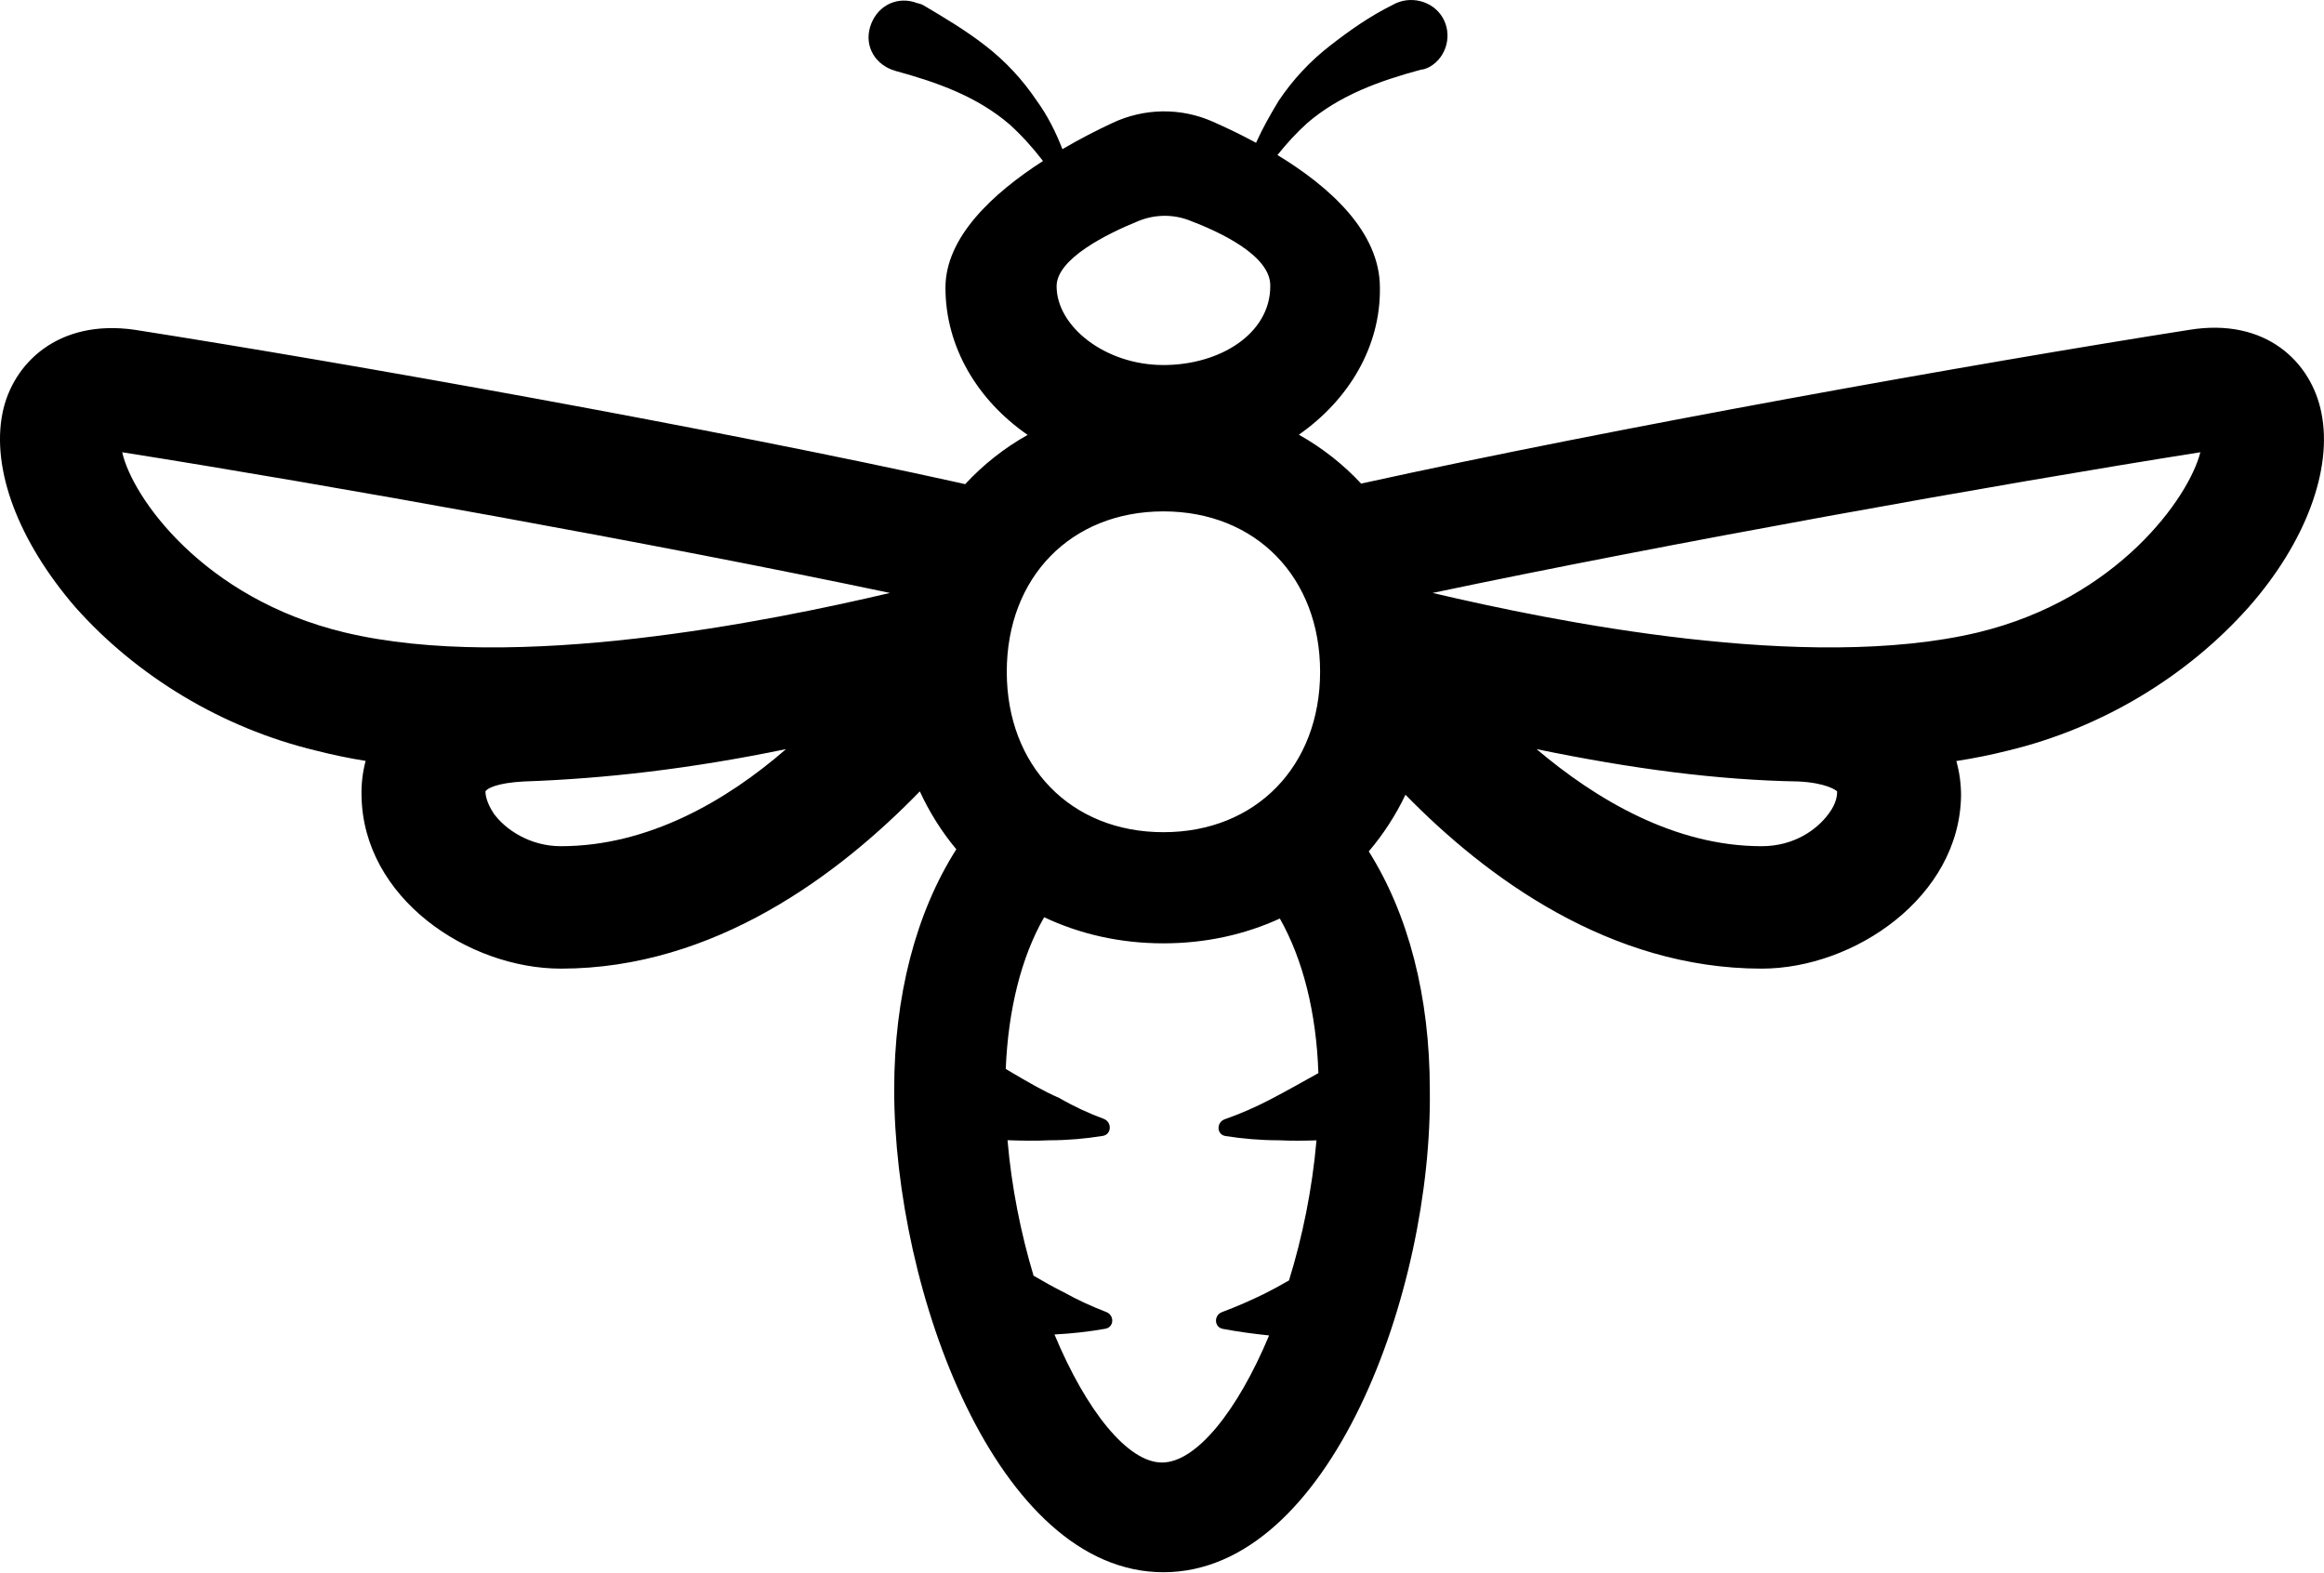
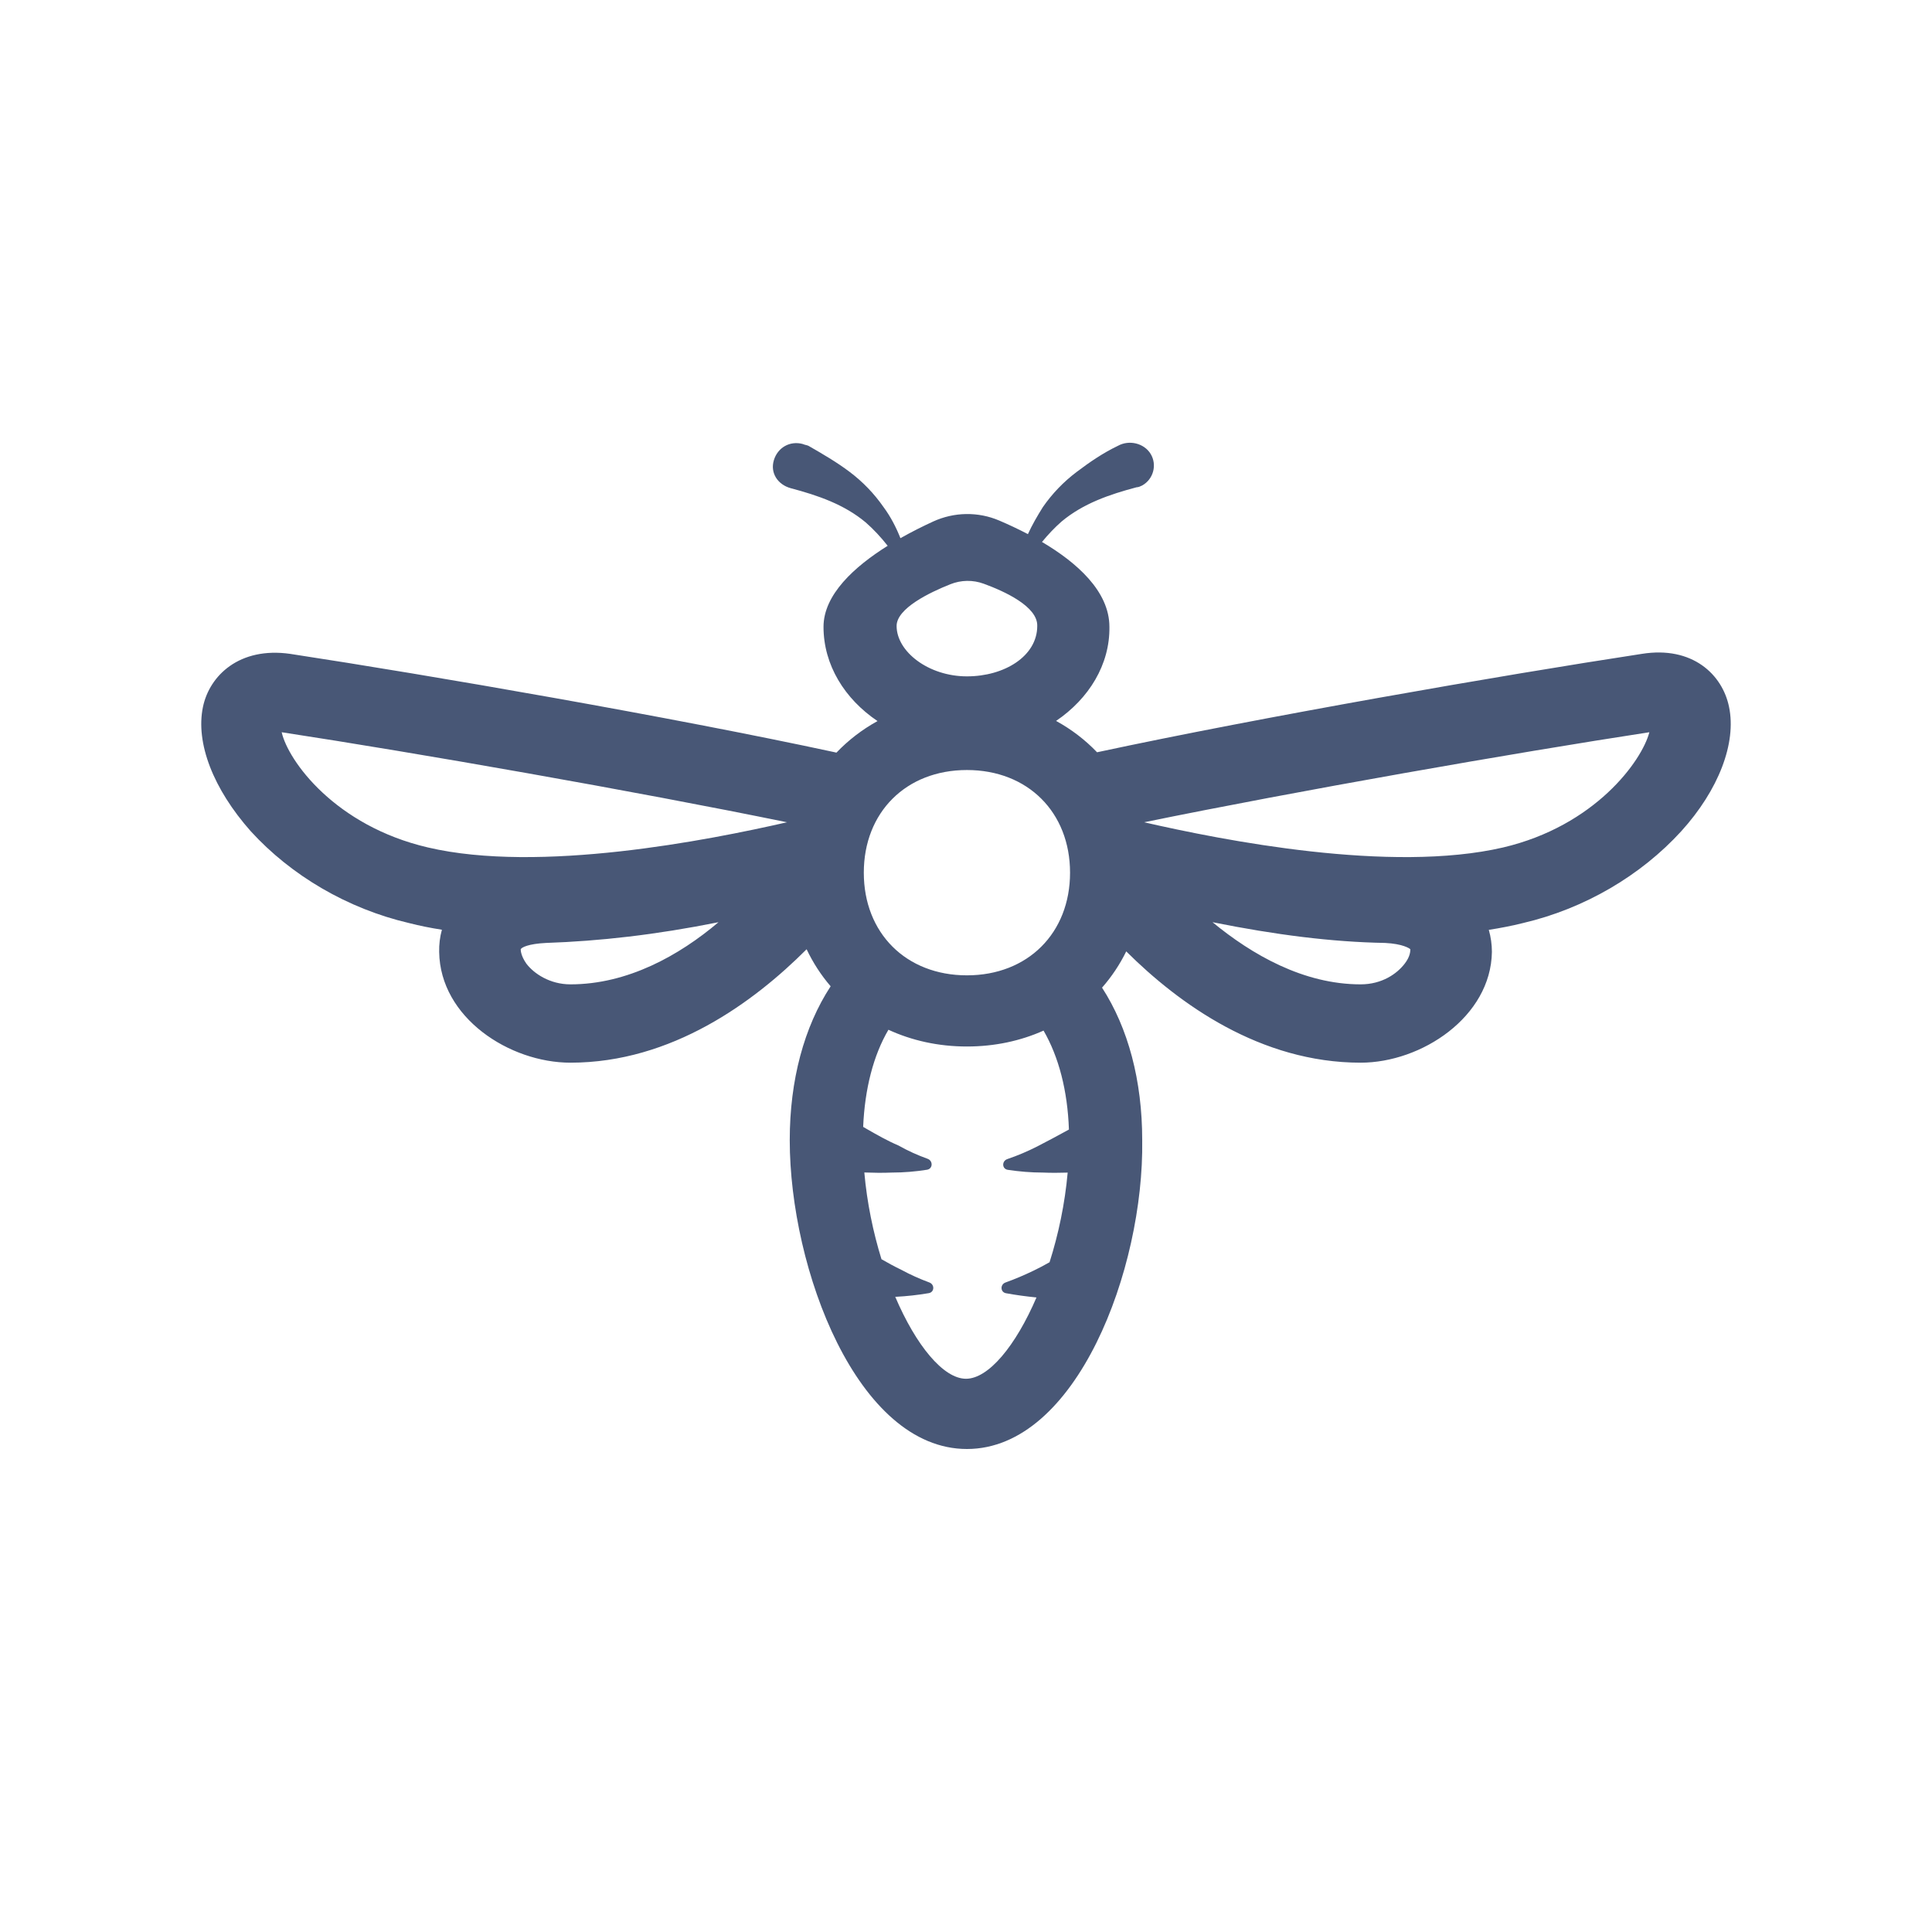
- <svg xmlns="http://www.w3.org/2000/svg" id="svg835" version="1.1" fill="none" viewBox="0 0 34 23" height="23" width="34">
-   <defs id="defs839" />
-   <path style="fill:#000000;fill-opacity:1" id="path833" fill="#485776" d="M20.188 4.208C20.188 3.391 19.453 2.732 18.689 2.268C18.825 2.097 18.971 1.939 19.125 1.8C19.605 1.388 20.188 1.182 20.793 1.018C20.834 1.018 20.876 0.997 20.918 0.977C21.168 0.832 21.251 0.503 21.105 0.256C20.959 0.009 20.626 -0.073 20.376 0.071C20.042 0.236 19.751 0.441 19.459 0.668C19.167 0.894 18.917 1.162 18.709 1.471C18.585 1.675 18.47 1.879 18.376 2.089C18.152 1.967 17.934 1.864 17.739 1.778C17.269 1.571 16.735 1.581 16.27 1.801C16.05 1.904 15.798 2.032 15.543 2.182C15.447 1.933 15.325 1.69 15.166 1.471C14.958 1.162 14.708 0.894 14.416 0.668C14.124 0.441 13.812 0.256 13.499 0.071C13.478 0.061 13.457 0.055 13.437 0.05C13.416 0.045 13.395 0.04 13.374 0.03C13.082 -0.053 12.812 0.112 12.728 0.4C12.645 0.688 12.812 0.956 13.103 1.038C13.707 1.203 14.291 1.409 14.77 1.82C14.945 1.978 15.108 2.159 15.259 2.355C14.523 2.829 13.832 3.47 13.832 4.208C13.832 5.079 14.303 5.856 15.034 6.362C14.691 6.555 14.384 6.798 14.12 7.083C14.101 7.078 14.081 7.073 14.062 7.069C10.436 6.266 5.122 5.319 1.975 4.825C0.85 4.661 0.183 5.319 0.037 6.04C-0.129 6.863 0.267 7.913 1.1 8.88C1.996 9.889 3.247 10.65 4.622 10.98C4.856 11.04 5.099 11.091 5.349 11.131C5.305 11.297 5.285 11.468 5.289 11.638C5.31 13.141 6.852 14.17 8.206 14.17C10.459 14.17 12.284 12.784 13.457 11.577C13.599 11.885 13.778 12.169 13.991 12.424C13.401 13.351 13.082 14.567 13.082 15.94C13.082 18.884 14.583 23 17.021 23C19.459 23 20.959 18.884 20.918 15.94C20.918 14.578 20.605 13.376 20.025 12.455C20.237 12.206 20.418 11.928 20.562 11.626C21.736 12.828 23.546 14.17 25.773 14.17C27.128 14.17 28.67 13.12 28.69 11.638C28.69 11.469 28.668 11.299 28.621 11.133C28.88 11.093 29.133 11.042 29.378 10.98C30.753 10.65 32.004 9.889 32.9 8.88C33.733 7.934 34.129 6.863 33.962 6.04C33.817 5.299 33.15 4.64 32.025 4.826C28.878 5.32 23.585 6.266 19.938 7.069C19.93 7.071 19.922 7.073 19.914 7.075C19.65 6.792 19.343 6.55 19.002 6.359C19.733 5.849 20.2 5.069 20.188 4.208ZM18.724 13.437C18.214 13.671 17.639 13.8 17.021 13.8C16.386 13.8 15.796 13.664 15.276 13.418C14.942 14 14.75 14.767 14.714 15.637L14.791 15.683C15.025 15.821 15.253 15.956 15.5 16.064C15.708 16.185 15.923 16.284 16.146 16.367C16.271 16.413 16.265 16.596 16.133 16.617C15.878 16.658 15.62 16.681 15.354 16.681C15.148 16.691 14.943 16.687 14.74 16.68C14.799 17.369 14.936 18.046 15.121 18.662C15.268 18.748 15.413 18.83 15.562 18.904C15.762 19.015 15.97 19.111 16.184 19.193C16.306 19.239 16.301 19.415 16.172 19.438C15.929 19.481 15.679 19.509 15.437 19.521L15.427 19.522C15.89 20.634 16.497 21.395 17 21.395C17.501 21.395 18.105 20.641 18.567 19.536C18.334 19.512 18.109 19.481 17.89 19.44C17.761 19.416 17.756 19.239 17.879 19.194C18.093 19.114 18.301 19.023 18.5 18.925C18.621 18.865 18.739 18.8 18.858 18.731C19.054 18.098 19.198 17.397 19.26 16.682C19.077 16.688 18.893 16.69 18.709 16.681C18.446 16.681 18.183 16.659 17.929 16.619C17.797 16.598 17.793 16.418 17.919 16.373C18.151 16.292 18.371 16.195 18.584 16.084C18.81 15.966 19.036 15.839 19.267 15.71L19.288 15.698C19.258 14.813 19.063 14.037 18.724 13.437ZM17.393 3.221C17.153 3.131 16.89 3.137 16.653 3.234C16.191 3.422 15.458 3.786 15.458 4.187C15.458 4.774 16.166 5.34 17.021 5.34C17.854 5.34 18.584 4.878 18.584 4.187C18.596 3.744 17.859 3.397 17.393 3.221ZM17.021 7.481C15.666 7.481 14.729 8.448 14.729 9.827C14.729 11.206 15.666 12.174 17.021 12.174C18.375 12.174 19.313 11.206 19.313 9.827C19.313 8.448 18.375 7.481 17.021 7.481ZM28.941 9.251C26.44 9.848 22.71 9.086 20.959 8.674C24.377 7.954 29.191 7.09 32.191 6.616C32.025 7.275 30.983 8.757 28.941 9.251ZM22.48 10.959C23.356 11.7 24.502 12.379 25.773 12.379C26.252 12.379 26.586 12.132 26.752 11.906C26.877 11.741 26.877 11.618 26.877 11.577C26.857 11.556 26.711 11.453 26.315 11.432C25.127 11.412 23.877 11.247 22.48 10.959ZM1.788 6.616C1.934 7.275 2.976 8.757 5.039 9.251C7.518 9.848 11.269 9.086 13.02 8.674C9.602 7.954 4.789 7.09 1.788 6.616ZM7.664 11.432C8.852 11.391 10.102 11.247 11.499 10.959C10.623 11.721 9.477 12.379 8.206 12.379C7.748 12.379 7.393 12.132 7.227 11.906C7.102 11.721 7.102 11.597 7.102 11.577C7.123 11.535 7.268 11.453 7.664 11.432Z" clip-rule="evenodd" fill-rule="evenodd" />
+ <svg xmlns="http://www.w3.org/2000/svg" width="48" height="48" viewBox="0 0 48 48" fill="none">
+   <path fill-rule="evenodd" clip-rule="evenodd" d="M27.563 15.574C27.563 14.685 26.742 13.969 25.888 13.465C26.04 13.28 26.202 13.108 26.376 12.956C26.911 12.509 27.563 12.285 28.239 12.106C28.285 12.106 28.332 12.084 28.378 12.061C28.658 11.905 28.751 11.547 28.588 11.278C28.425 11.01 28.052 10.921 27.773 11.077C27.4 11.256 27.074 11.48 26.748 11.726C26.422 11.972 26.143 12.263 25.91 12.598C25.771 12.82 25.643 13.042 25.538 13.27C25.288 13.139 25.044 13.026 24.826 12.933C24.3 12.708 23.704 12.719 23.184 12.957C22.938 13.07 22.657 13.209 22.371 13.371C22.264 13.101 22.128 12.837 21.951 12.598C21.718 12.263 21.438 11.972 21.112 11.726C20.786 11.48 20.437 11.278 20.087 11.077C20.064 11.066 20.041 11.06 20.017 11.055C19.994 11.049 19.971 11.043 19.948 11.032C19.622 10.943 19.319 11.122 19.226 11.435C19.132 11.748 19.319 12.039 19.645 12.129C20.32 12.308 20.972 12.531 21.508 12.979C21.704 13.15 21.886 13.347 22.054 13.56C21.232 14.075 20.46 14.772 20.46 15.574C20.46 16.521 20.986 17.366 21.802 17.915C21.419 18.125 21.076 18.39 20.781 18.699C20.76 18.694 20.738 18.688 20.716 18.684C16.664 17.811 10.725 16.782 7.208 16.245C5.95 16.066 5.205 16.782 5.042 17.565C4.856 18.46 5.298 19.601 6.23 20.652C7.231 21.749 8.629 22.576 10.166 22.934C10.427 23.001 10.699 23.055 10.979 23.099C10.929 23.279 10.907 23.465 10.911 23.65C10.934 25.284 12.658 26.402 14.172 26.402C16.689 26.402 18.729 24.896 20.04 23.584C20.199 23.919 20.399 24.227 20.637 24.504C19.978 25.512 19.621 26.833 19.621 28.326C19.621 31.526 21.298 36 24.023 36C26.748 36 28.425 31.526 28.378 28.326C28.378 26.845 28.029 25.54 27.38 24.538C27.618 24.267 27.82 23.965 27.981 23.637C29.294 24.944 31.316 26.402 33.805 26.402C35.319 26.402 37.042 25.261 37.066 23.65C37.066 23.466 37.04 23.281 36.989 23.102C37.278 23.057 37.56 23.002 37.834 22.934C39.371 22.576 40.769 21.749 41.77 20.652C42.702 19.623 43.144 18.46 42.958 17.565C42.795 16.76 42.05 16.044 40.792 16.245C37.275 16.782 31.36 17.811 27.284 18.684C27.275 18.686 27.265 18.688 27.256 18.69C26.962 18.382 26.619 18.12 26.238 17.911C27.054 17.358 27.577 16.51 27.563 15.574ZM25.927 25.605C25.357 25.86 24.714 26 24.023 26C23.314 26 22.654 25.852 22.073 25.584C21.7 26.218 21.485 27.051 21.445 27.997L21.531 28.047C21.793 28.197 22.048 28.343 22.323 28.46C22.556 28.592 22.797 28.7 23.046 28.79C23.185 28.84 23.178 29.039 23.031 29.062C22.746 29.107 22.457 29.132 22.16 29.132C21.931 29.142 21.701 29.138 21.474 29.13C21.54 29.88 21.693 30.615 21.9 31.285C22.064 31.379 22.226 31.468 22.393 31.548C22.616 31.669 22.848 31.773 23.088 31.862C23.225 31.912 23.219 32.103 23.075 32.128C22.803 32.175 22.524 32.205 22.253 32.219L22.242 32.219C22.759 33.429 23.438 34.255 24 34.255C24.56 34.255 25.235 33.436 25.751 32.235C25.491 32.209 25.239 32.175 24.994 32.13C24.851 32.104 24.845 31.912 24.982 31.863C25.222 31.777 25.454 31.677 25.677 31.57C25.812 31.505 25.944 31.435 26.076 31.36C26.295 30.672 26.457 29.91 26.526 29.133C26.322 29.139 26.116 29.141 25.91 29.132C25.616 29.132 25.322 29.107 25.038 29.064C24.891 29.041 24.886 28.845 25.027 28.797C25.286 28.709 25.532 28.604 25.77 28.483C26.023 28.354 26.275 28.217 26.534 28.076L26.557 28.063C26.524 27.101 26.305 26.258 25.927 25.605ZM24.439 14.502C24.171 14.404 23.877 14.409 23.612 14.515C23.096 14.72 22.276 15.115 22.276 15.552C22.276 16.189 23.068 16.804 24.023 16.804C24.955 16.804 25.77 16.302 25.77 15.552C25.784 15.07 24.96 14.692 24.439 14.502ZM24.023 19.131C22.509 19.131 21.461 20.183 21.461 21.682C21.461 23.181 22.509 24.232 24.023 24.232C25.537 24.232 26.585 23.181 26.585 21.682C26.585 20.183 25.537 19.131 24.023 19.131ZM37.345 21.055C34.55 21.704 30.381 20.876 28.425 20.429C32.245 19.646 37.625 18.706 40.978 18.192C40.792 18.907 39.628 20.518 37.345 21.055ZM30.125 22.912C31.104 23.718 32.384 24.456 33.805 24.456C34.341 24.456 34.713 24.187 34.9 23.941C35.039 23.762 35.039 23.628 35.039 23.583C35.016 23.561 34.853 23.449 34.411 23.427C33.083 23.404 31.686 23.225 30.125 22.912ZM6.998 18.192C7.161 18.907 8.326 20.518 10.632 21.055C13.403 21.704 17.595 20.876 19.552 20.429C15.732 19.646 10.352 18.706 6.998 18.192ZM13.566 23.427C14.894 23.382 16.291 23.225 17.851 22.912C16.873 23.74 15.592 24.456 14.172 24.456C13.659 24.456 13.263 24.187 13.077 23.941C12.937 23.74 12.937 23.606 12.937 23.583C12.96 23.538 13.124 23.449 13.566 23.427Z" fill="#485776" />
</svg>
